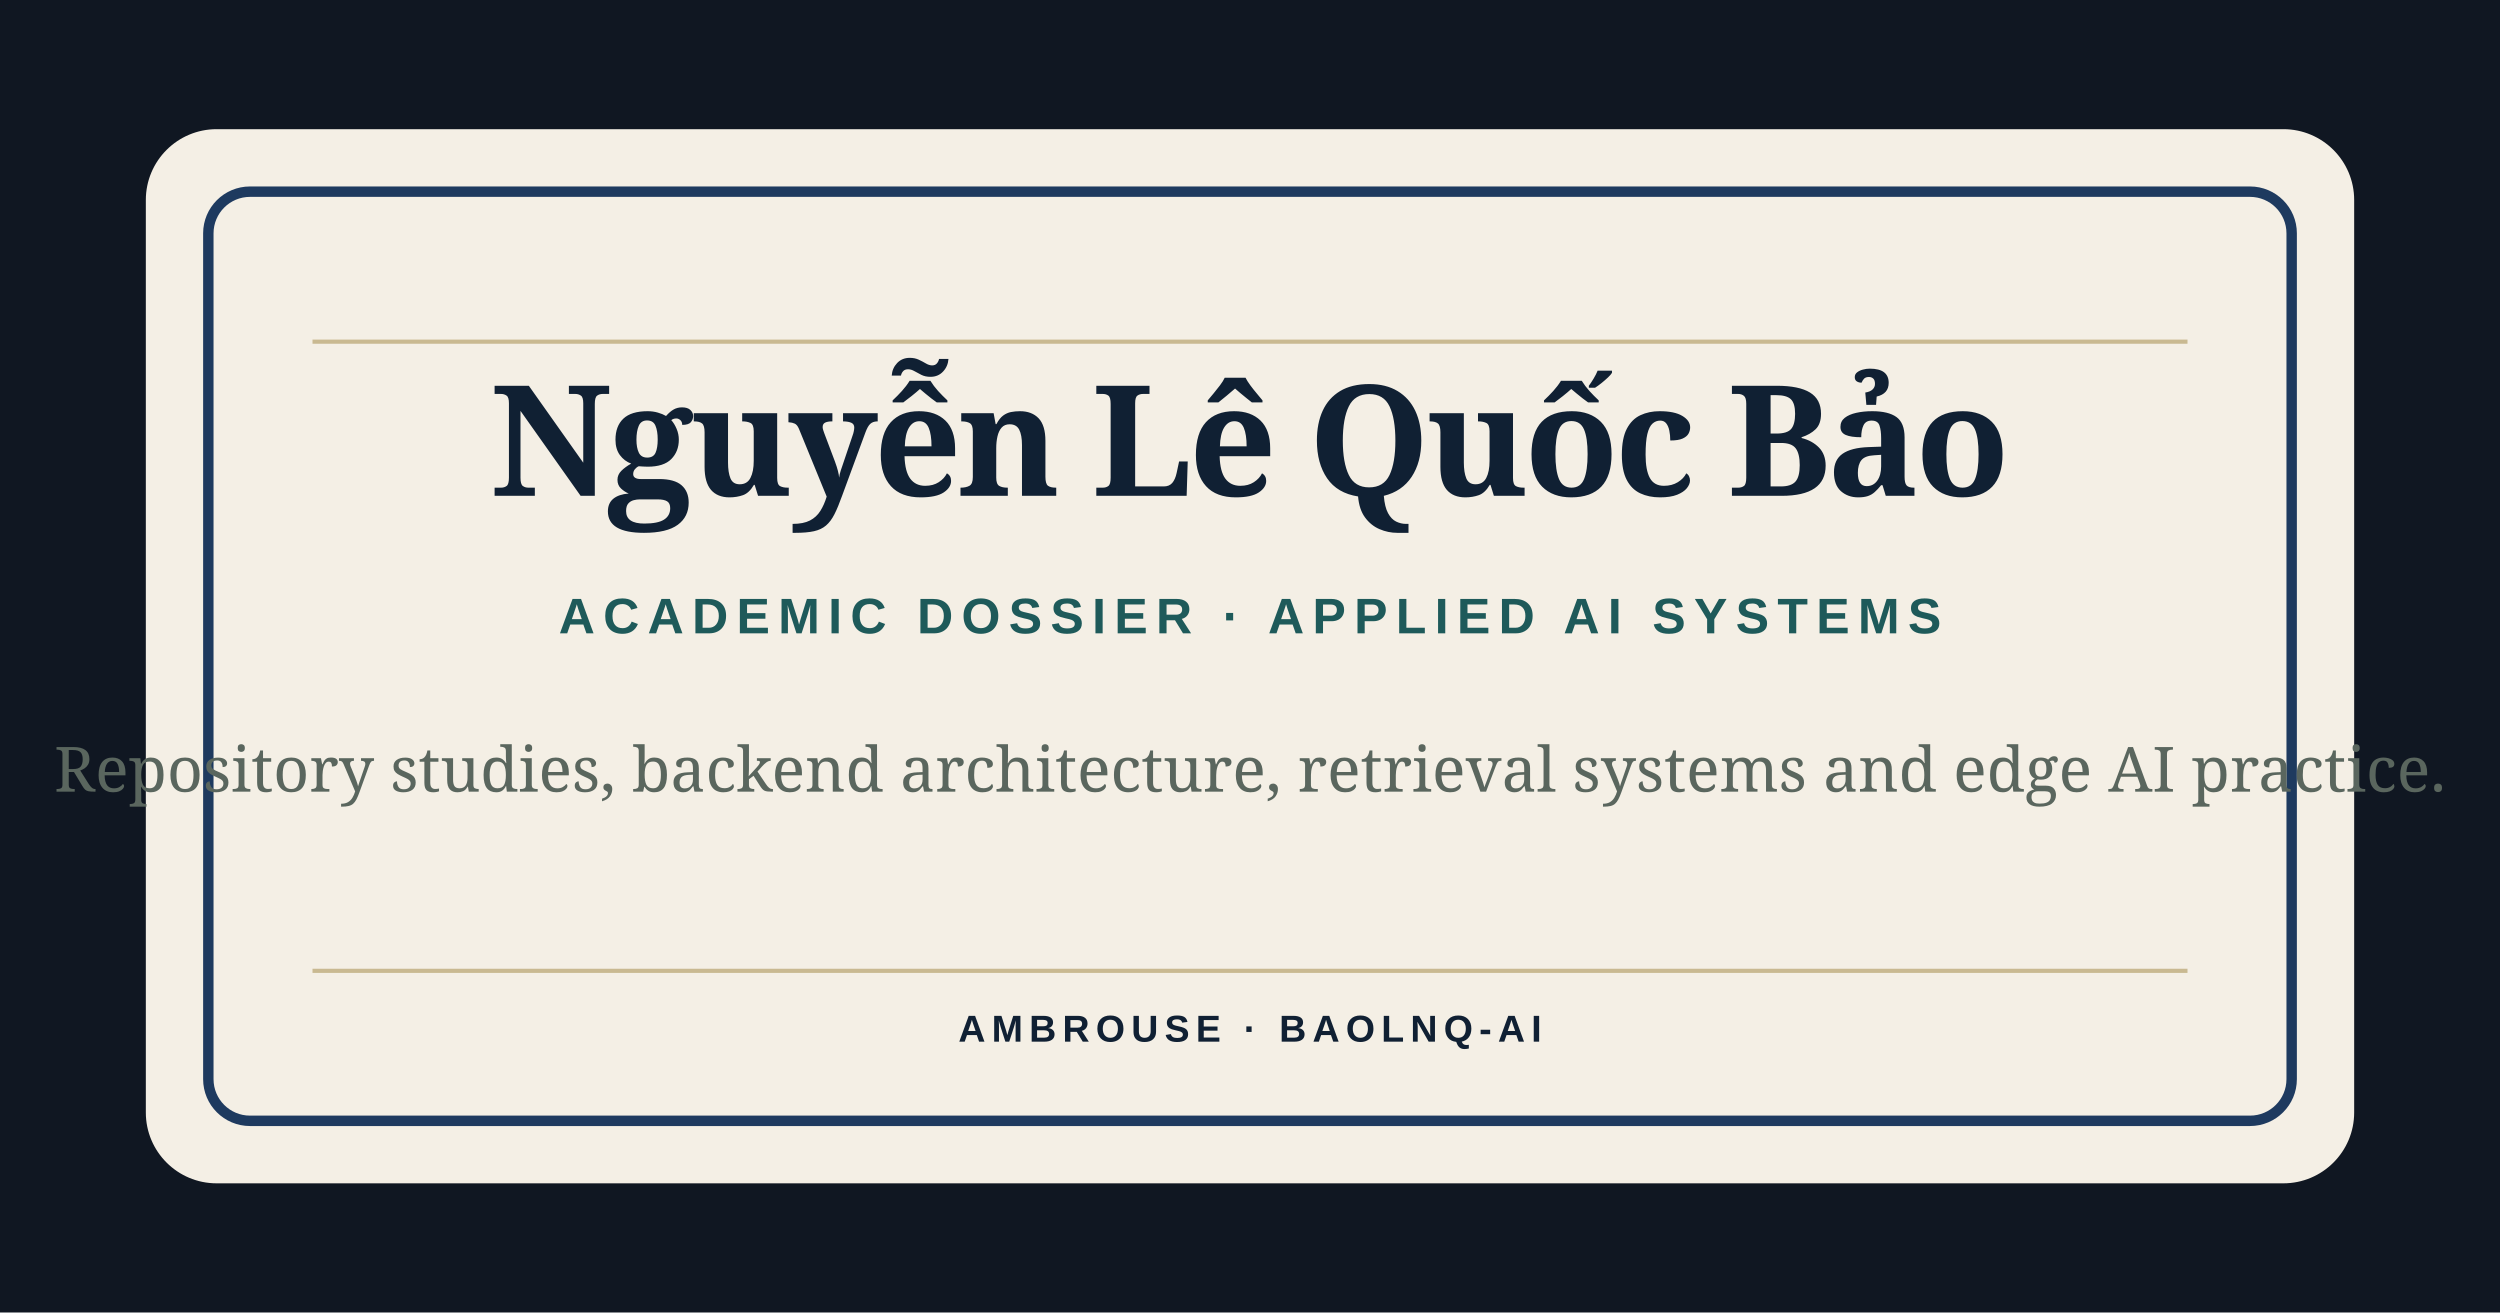
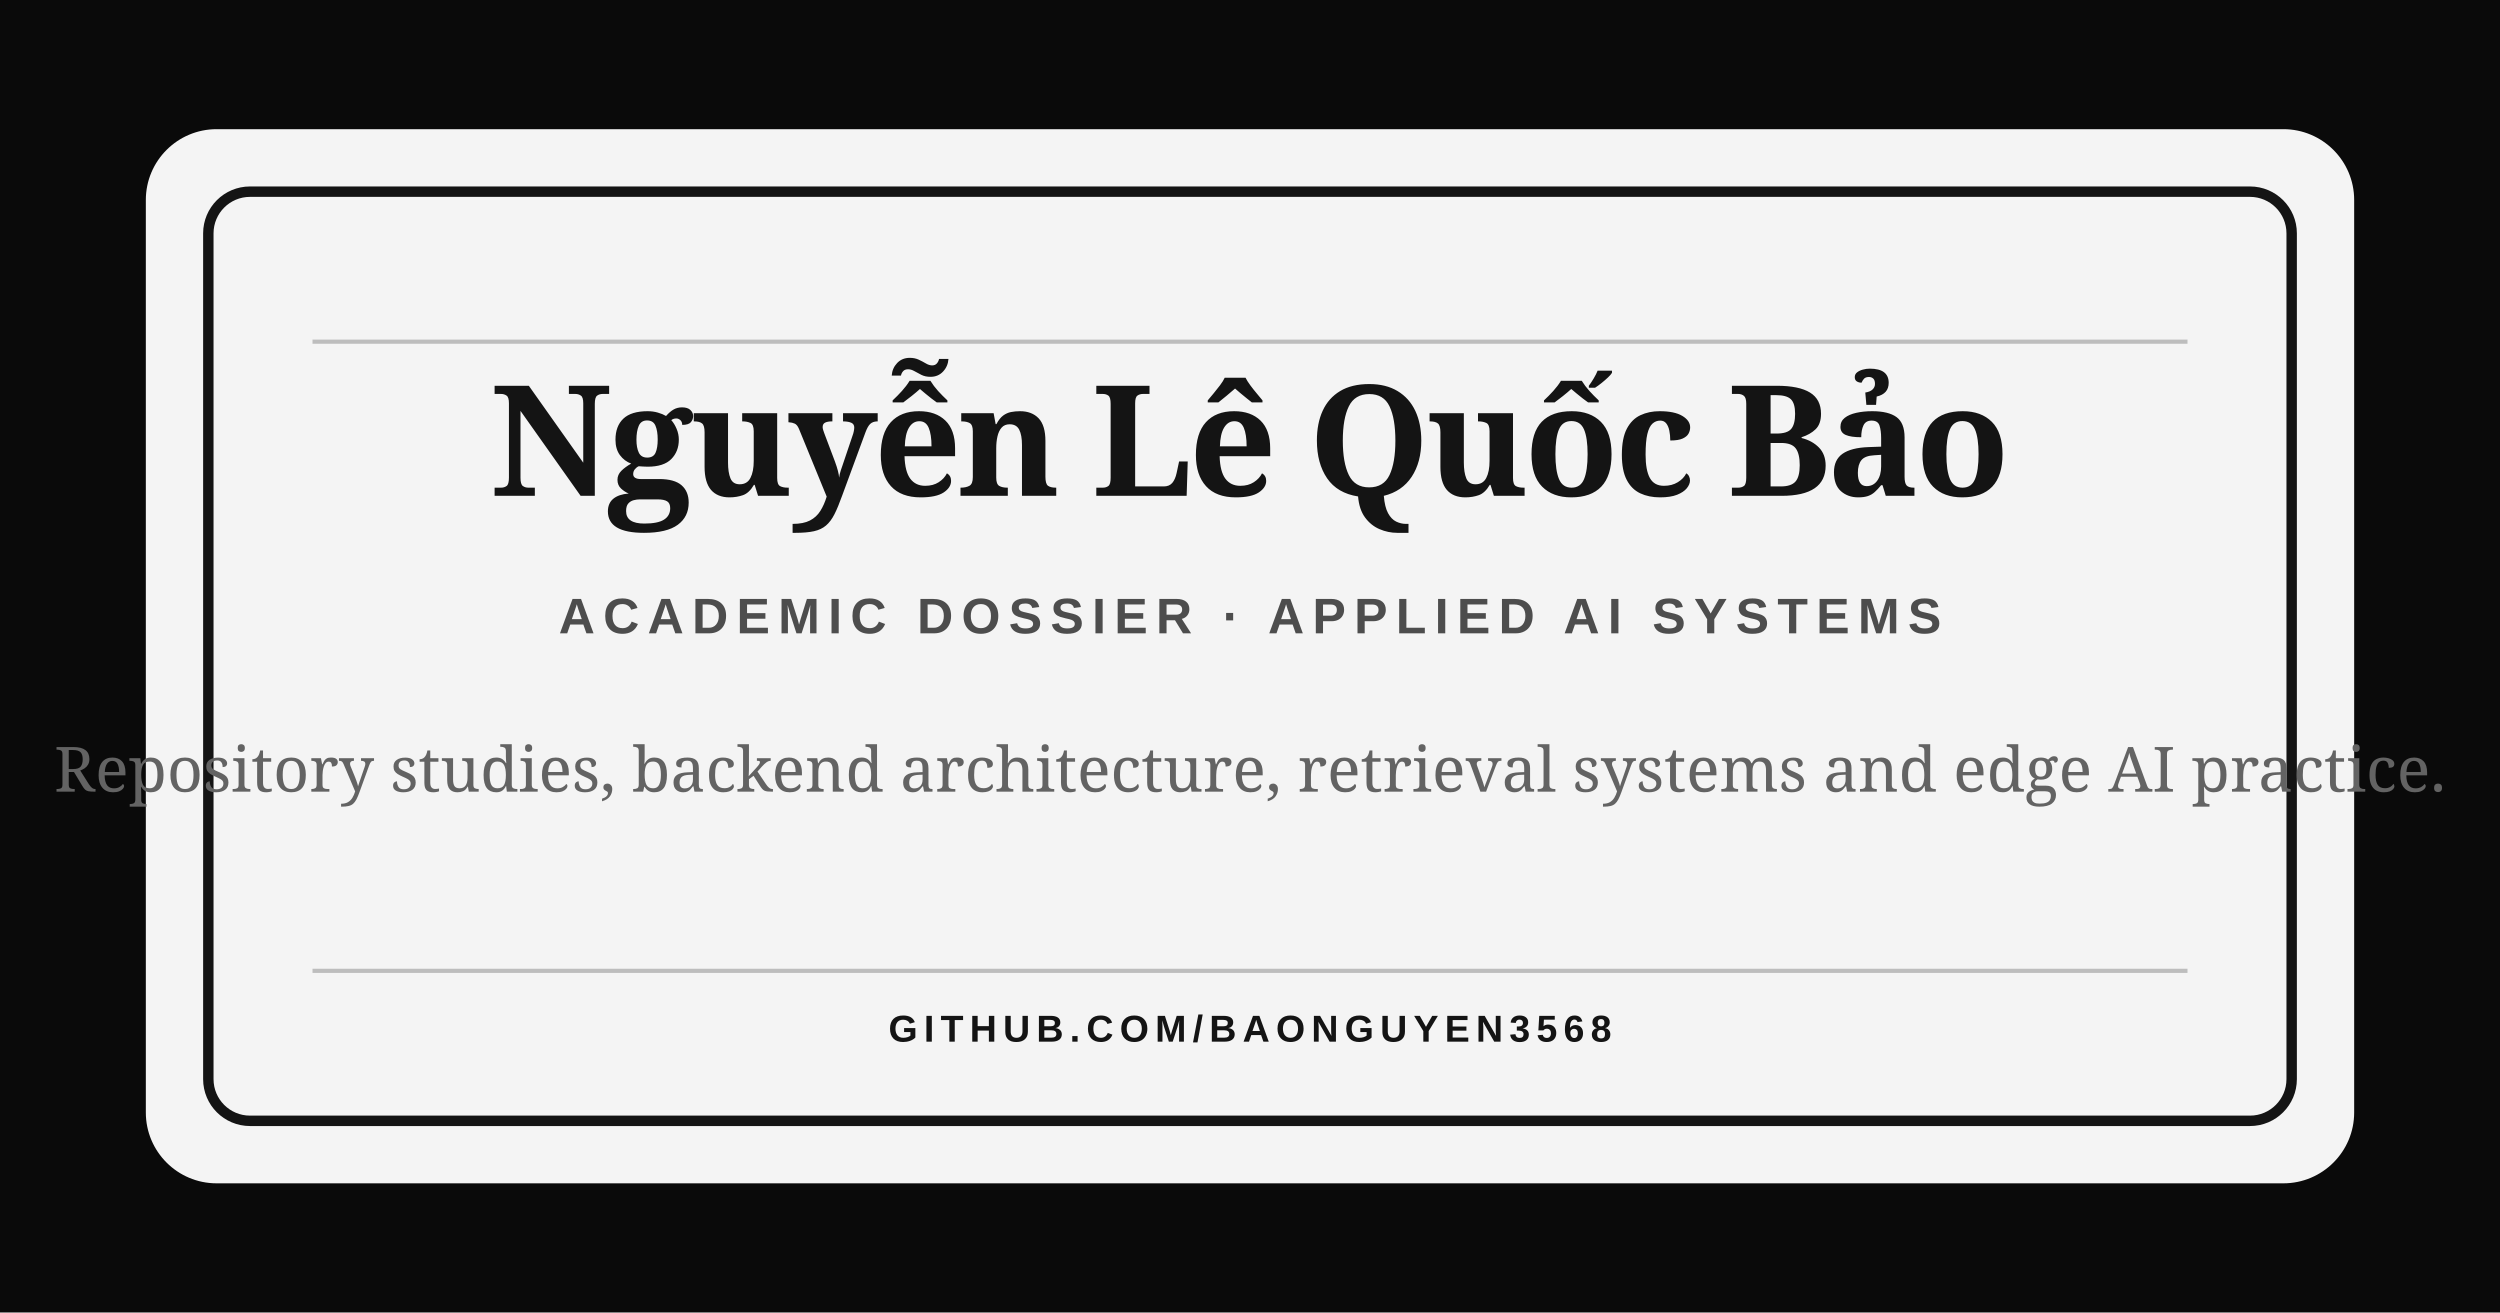
<svg xmlns="http://www.w3.org/2000/svg" width="1200" height="630" viewBox="0 0 1200 630" fill="none">
-   <rect width="1200" height="630" fill="#101722" />
-   <rect x="70" y="62" width="1060" height="506" rx="34" fill="#F4EFE5" />
-   <rect x="100" y="92" width="1000" height="446" rx="20" stroke="#1E3A5F" stroke-width="5" />
-   <path d="M150 164H1050M150 466H1050" stroke="#C9B991" stroke-width="2" />
-   <text x="600" y="238" text-anchor="middle" fill="#102033" font-family="Georgia, serif" font-size="74" font-weight="700" letter-spacing="-2">Nguyễn Lê Quốc Bảo</text>
-   <text x="600" y="304" text-anchor="middle" fill="#1E5A5A" font-family="Arial, sans-serif" font-size="24" font-weight="700" letter-spacing="4">ACADEMIC DOSSIER · APPLIED AI SYSTEMS</text>
-   <text x="600" y="380" text-anchor="middle" fill="#5A665E" font-family="Georgia, serif" font-size="30">Repository studies, backend architecture, retrieval systems and edge AI practice.</text>
-   <text x="600" y="500" text-anchor="middle" fill="#102033" font-family="Arial, sans-serif" font-size="18" font-weight="700" letter-spacing="3">AMBROUSE · BAOLNQ-AI</text>
+   <rect width="1200" height="630" fill="#0A0A0A" />
+   <rect x="70" y="62" width="1060" height="506" rx="34" fill="#F4F4F4" />
+   <rect x="100" y="92" width="1000" height="446" rx="20" stroke="#141414" stroke-width="5" />
+   <path d="M150 164H1050M150 466H1050" stroke="#BDBDBD" stroke-width="2" />
+   <text x="600" y="238" text-anchor="middle" fill="#141414" font-family="Georgia, serif" font-size="74" font-weight="700" letter-spacing="-2">Nguyễn Lê Quốc Bảo</text>
+   <text x="600" y="304" text-anchor="middle" fill="#4D4D4D" font-family="Arial, sans-serif" font-size="24" font-weight="700" letter-spacing="4">ACADEMIC DOSSIER · APPLIED AI SYSTEMS</text>
+   <text x="600" y="380" text-anchor="middle" fill="#636363" font-family="Georgia, serif" font-size="30">Repository studies, backend architecture, retrieval systems and edge AI practice.</text>
+   <text x="600" y="500" text-anchor="middle" fill="#141414" font-family="Arial, sans-serif" font-size="18" font-weight="700" letter-spacing="3">GITHUB.COM/BAONGUYEN3568</text>
</svg>
